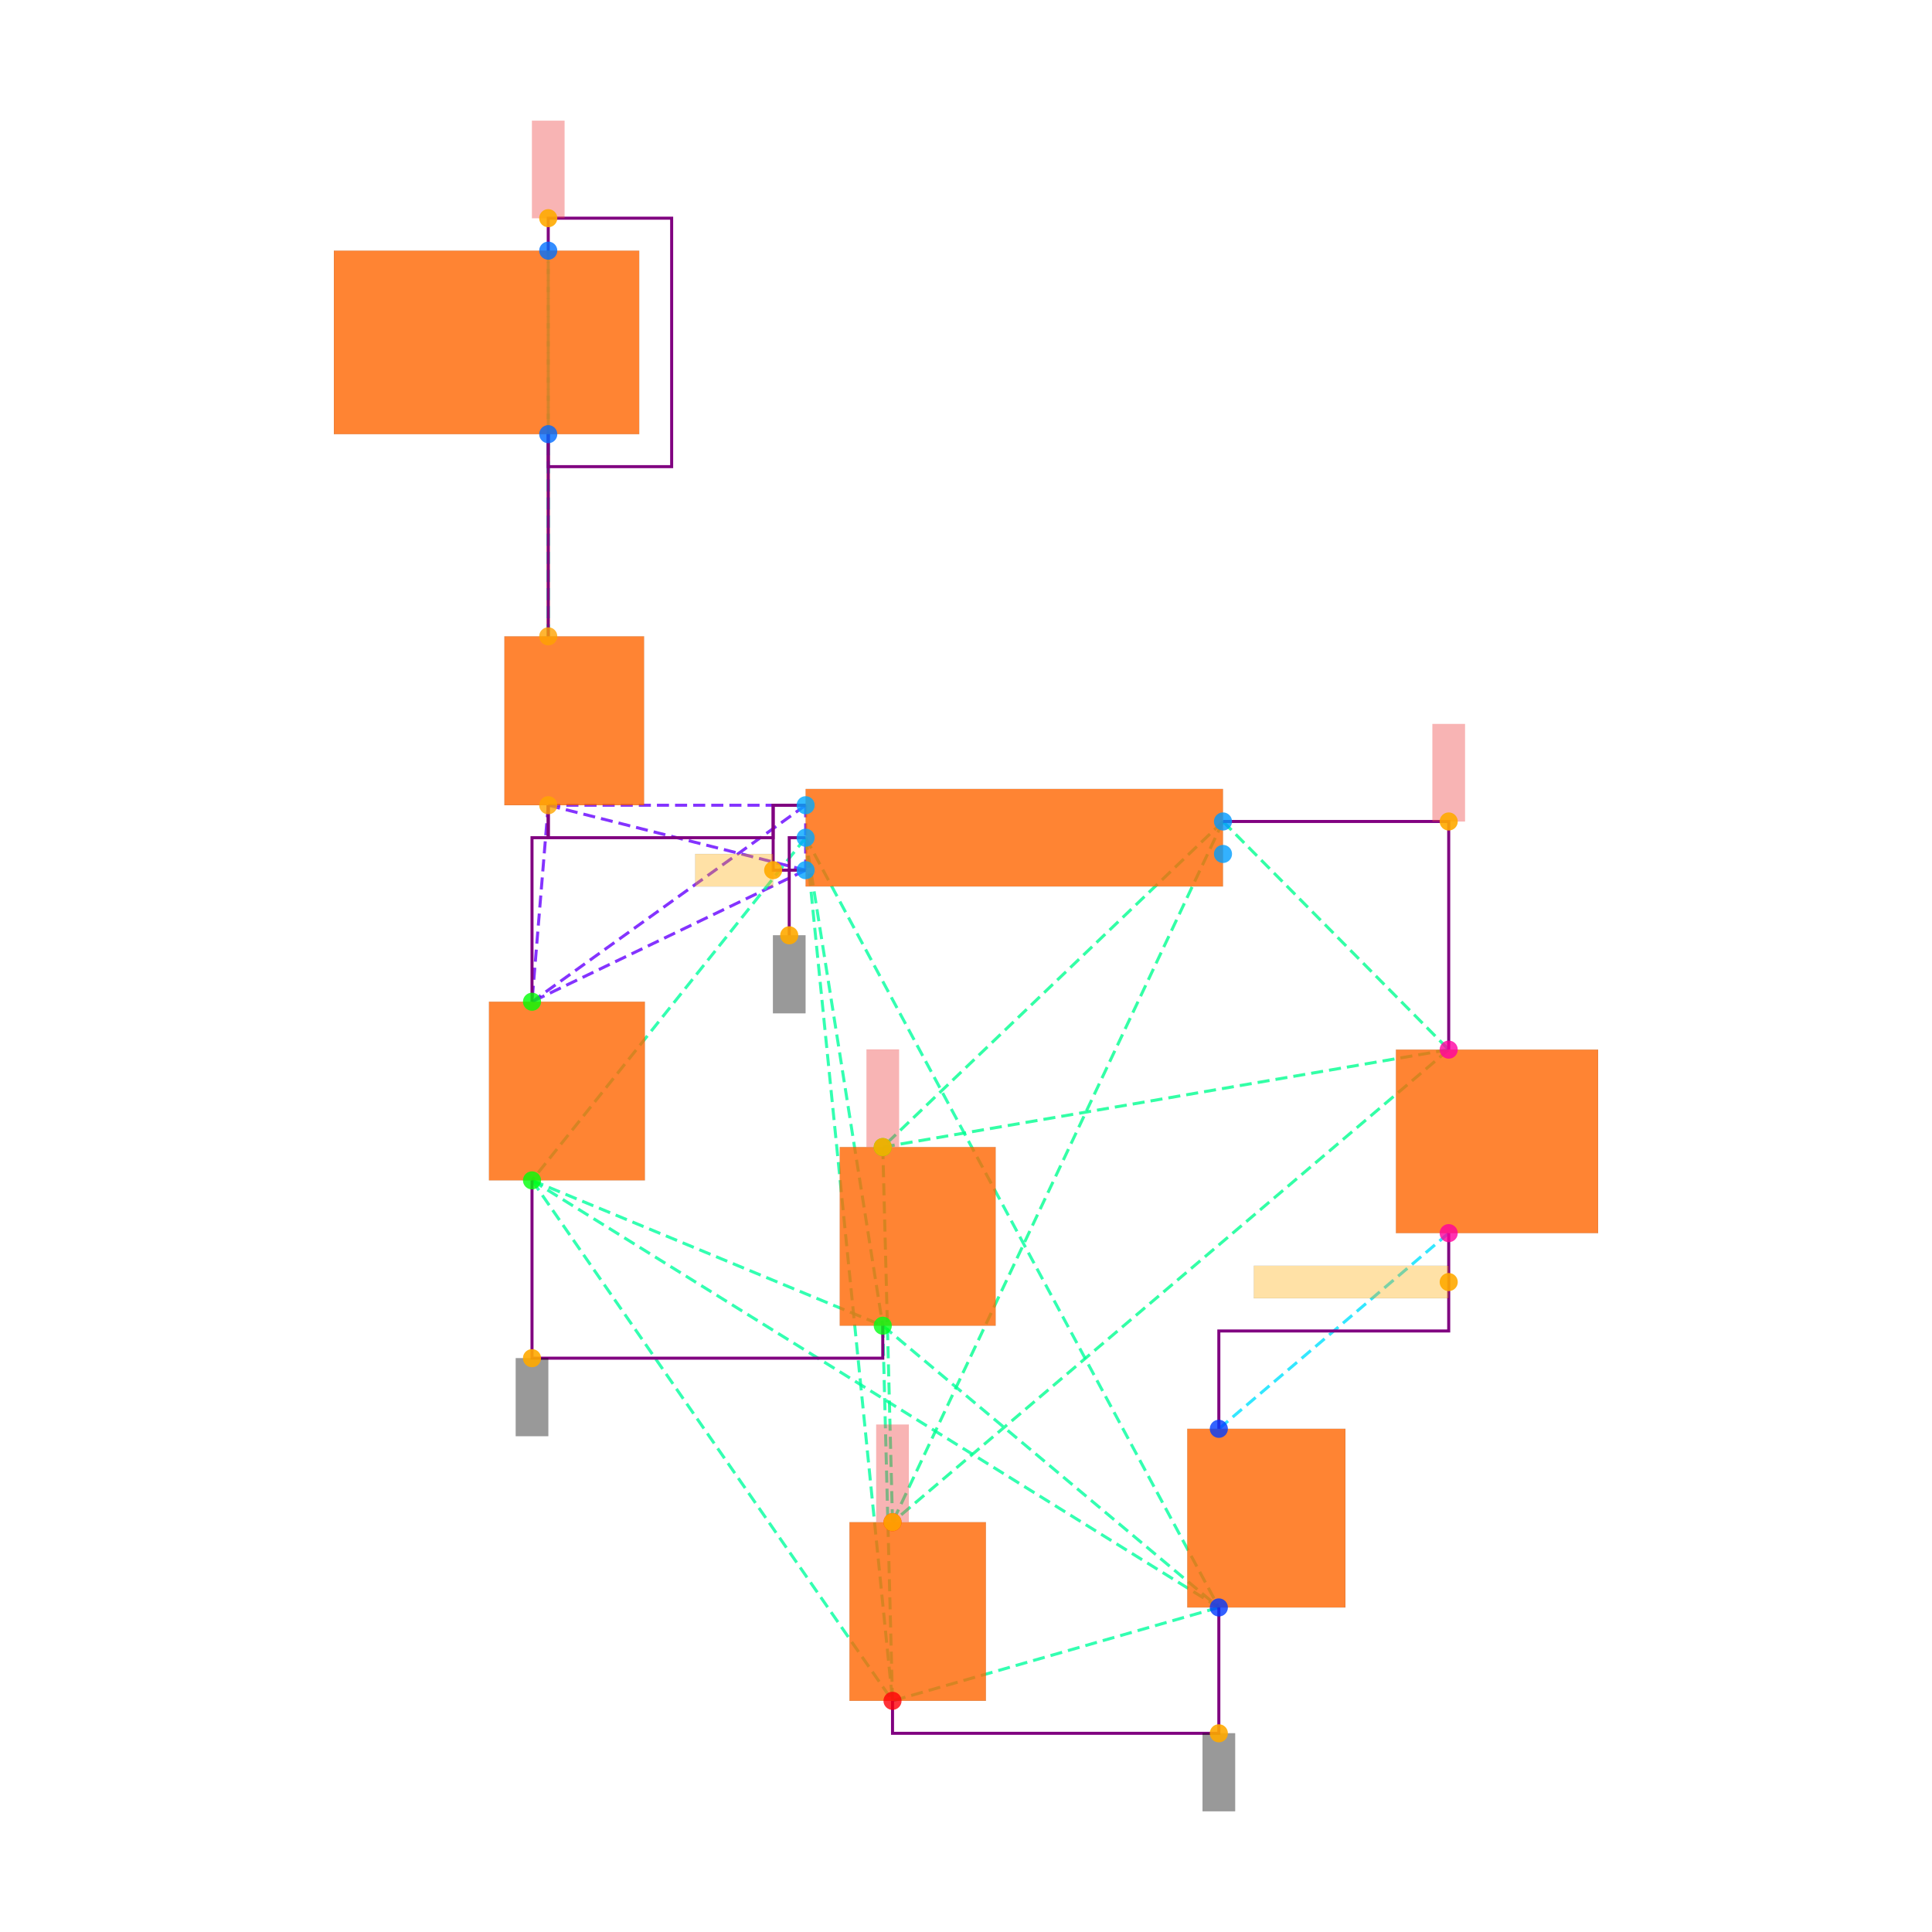
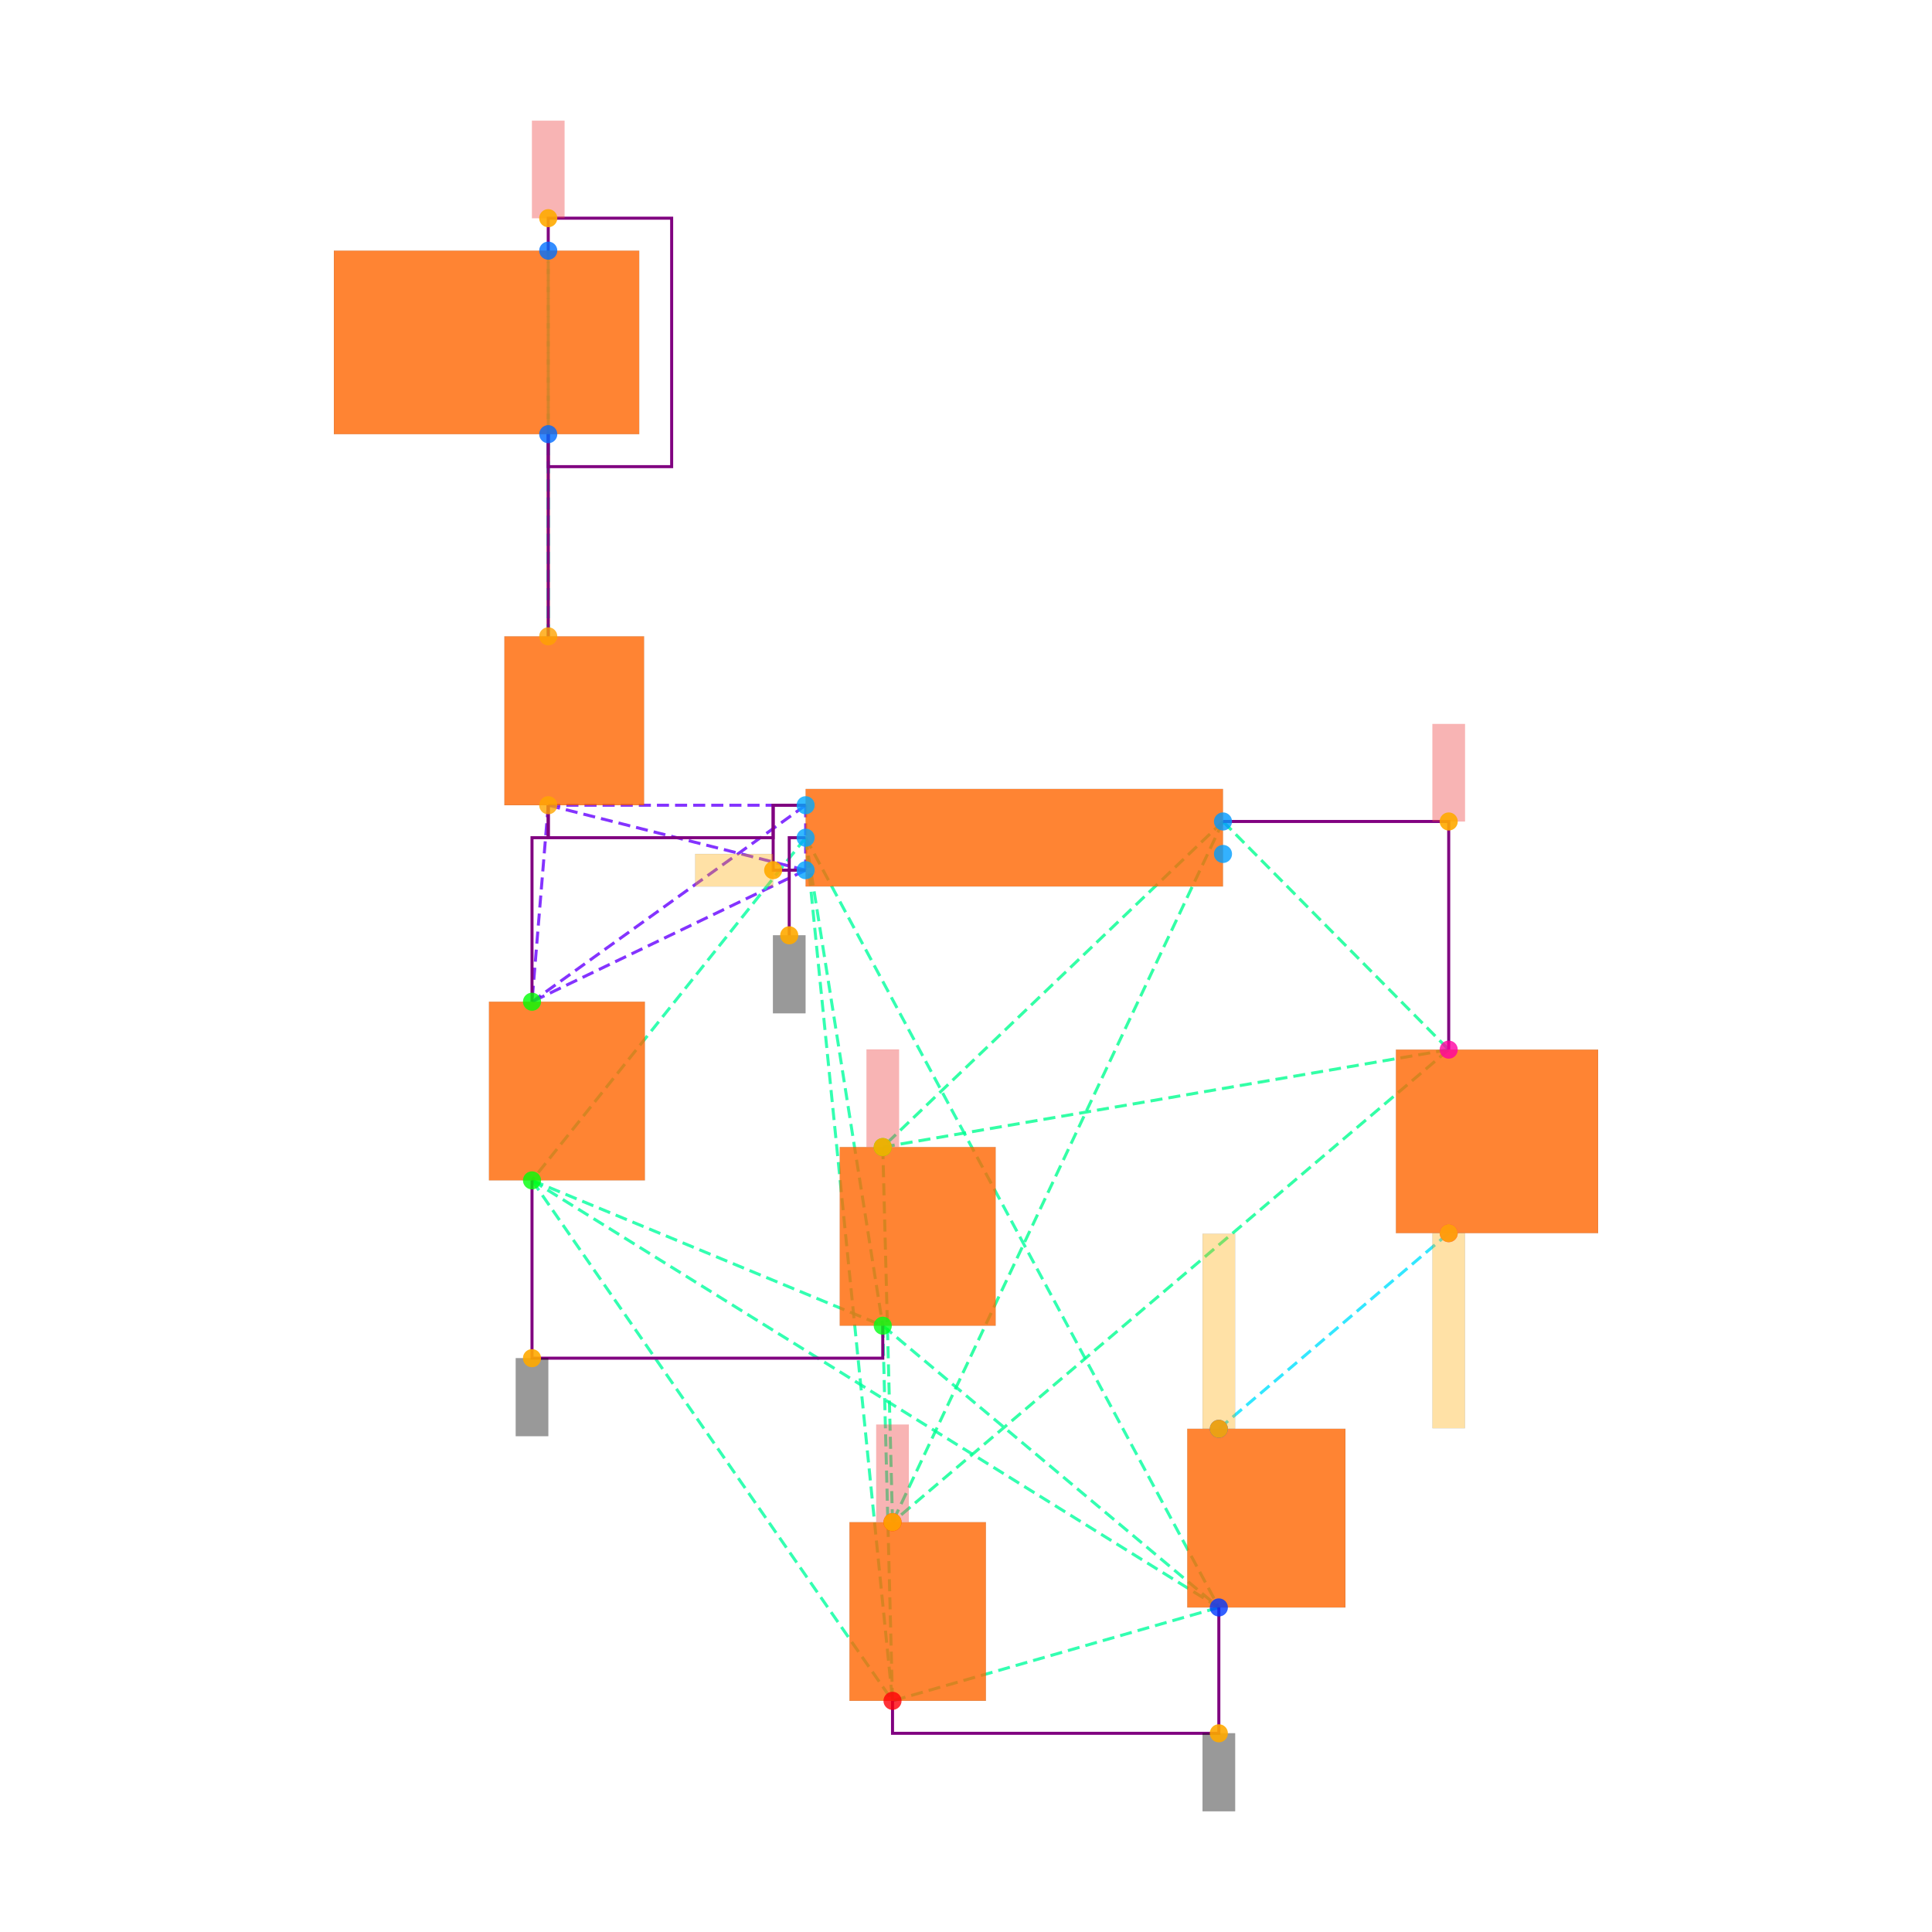
<svg xmlns="http://www.w3.org/2000/svg" width="640" height="640" viewBox="0 0 640 640">
  <rect width="100%" height="100%" fill="white" />
  <g>
    <polyline data-points="-2.87,2.485 -2.87,1.2399999999999998" data-type="line" data-label="" points="181.614,143.823 181.614,210.797" fill="none" stroke="hsl(32, 100%, 50%, 0.8)" stroke-width="1px" />
  </g>
  <g>
    <polyline data-points="-2.87,1.2399999999999998 -2.87,3.6149999999999998" data-type="line" data-label="" points="181.614,210.797 181.614,83.036" fill="none" stroke="hsl(170, 100%, 50%, 0.8)" stroke-width="1px" stroke-dasharray="4 2" />
  </g>
  <g>
    <polyline data-points="-2.87,1.2399999999999998 -2.87,2.485" data-type="line" data-label="" points="181.614,210.797 181.614,143.823" fill="none" stroke="hsl(170, 100%, 50%, 0.8)" stroke-width="1px" stroke-dasharray="4 2" />
  </g>
  <g>
    <polyline data-points="-2.87,3.6149999999999998 -2.87,2.485" data-type="line" data-label="" points="181.614,83.036 181.614,143.823" fill="none" stroke="hsl(170, 100%, 50%, 0.8)" stroke-width="1px" stroke-dasharray="4 2" />
  </g>
  <g>
    <polyline data-points="-2.87,0.19999999999999973 -1.2850000000000001,0.2" data-type="line" data-label="" points="181.614,266.744 266.878,266.744" fill="none" stroke="hsl(264, 100%, 50%, 0.8)" stroke-width="1px" stroke-dasharray="4 2" />
  </g>
  <g>
    <polyline data-points="-2.87,0.19999999999999973 -1.2850000000000001,-0.2" data-type="line" data-label="" points="181.614,266.744 266.878,288.261" fill="none" stroke="hsl(264, 100%, 50%, 0.8)" stroke-width="1px" stroke-dasharray="4 2" />
  </g>
  <g>
    <polyline data-points="-2.87,0.19999999999999973 -2.97,-1.0099999999999998" data-type="line" data-label="" points="181.614,266.744 176.234,331.835" fill="none" stroke="hsl(264, 100%, 50%, 0.8)" stroke-width="1px" stroke-dasharray="4 2" />
  </g>
  <g>
    <polyline data-points="-1.2850000000000001,0.2 -1.2850000000000001,-0.2" data-type="line" data-label="" points="266.878,266.744 266.878,288.261" fill="none" stroke="hsl(264, 100%, 50%, 0.8)" stroke-width="1px" stroke-dasharray="4 2" />
  </g>
  <g>
    <polyline data-points="-1.2850000000000001,0.2 -2.97,-1.0099999999999998" data-type="line" data-label="" points="266.878,266.744 176.234,331.835" fill="none" stroke="hsl(264, 100%, 50%, 0.8)" stroke-width="1px" stroke-dasharray="4 2" />
  </g>
  <g>
    <polyline data-points="-1.2850000000000001,-0.2 -2.97,-1.0099999999999998" data-type="line" data-label="" points="266.878,288.261 176.234,331.835" fill="none" stroke="hsl(264, 100%, 50%, 0.8)" stroke-width="1px" stroke-dasharray="4 2" />
  </g>
  <g>
    <polyline data-points="-1.2850000000000001,0 -2.97,-2.1100000000000003" data-type="line" data-label="" points="266.878,277.502 176.234,391.009" fill="none" stroke="hsl(157, 100%, 50%, 0.8)" stroke-width="1px" stroke-dasharray="4 2" />
  </g>
  <g>
    <polyline data-points="-1.2850000000000001,0 -0.8100000000000003,-3.005000000000001" data-type="line" data-label="" points="266.878,277.502 292.43,439.155" fill="none" stroke="hsl(157, 100%, 50%, 0.8)" stroke-width="1px" stroke-dasharray="4 2" />
  </g>
  <g>
    <polyline data-points="-1.2850000000000001,0 1.2594553499999992,-4.739999999999999" data-type="line" data-label="" points="266.878,277.502 403.756,532.488" fill="none" stroke="hsl(157, 100%, 50%, 0.8)" stroke-width="1px" stroke-dasharray="4 2" />
  </g>
  <g>
    <polyline data-points="-1.2850000000000001,0 -0.75,-5.315" data-type="line" data-label="" points="266.878,277.502 295.658,563.42" fill="none" stroke="hsl(157, 100%, 50%, 0.8)" stroke-width="1px" stroke-dasharray="4 2" />
  </g>
  <g>
    <polyline data-points="-2.97,-2.1100000000000003 -0.8100000000000003,-3.005000000000001" data-type="line" data-label="" points="176.234,391.009 292.43,439.155" fill="none" stroke="hsl(157, 100%, 50%, 0.8)" stroke-width="1px" stroke-dasharray="4 2" />
  </g>
  <g>
    <polyline data-points="-2.97,-2.1100000000000003 1.2594553499999992,-4.739999999999999" data-type="line" data-label="" points="176.234,391.009 403.756,532.488" fill="none" stroke="hsl(157, 100%, 50%, 0.8)" stroke-width="1px" stroke-dasharray="4 2" />
  </g>
  <g>
    <polyline data-points="-2.97,-2.1100000000000003 -0.75,-5.315" data-type="line" data-label="" points="176.234,391.009 295.658,563.42" fill="none" stroke="hsl(157, 100%, 50%, 0.8)" stroke-width="1px" stroke-dasharray="4 2" />
  </g>
  <g>
    <polyline data-points="-0.8100000000000003,-3.005000000000001 1.2594553499999992,-4.739999999999999" data-type="line" data-label="" points="292.43,439.155 403.756,532.488" fill="none" stroke="hsl(157, 100%, 50%, 0.8)" stroke-width="1px" stroke-dasharray="4 2" />
  </g>
  <g>
    <polyline data-points="-0.8100000000000003,-3.005000000000001 -0.75,-5.315" data-type="line" data-label="" points="292.43,439.155 295.658,563.42" fill="none" stroke="hsl(157, 100%, 50%, 0.8)" stroke-width="1px" stroke-dasharray="4 2" />
  </g>
  <g>
    <polyline data-points="1.2594553499999992,-4.739999999999999 -0.75,-5.315" data-type="line" data-label="" points="403.756,532.488 295.658,563.42" fill="none" stroke="hsl(157, 100%, 50%, 0.8)" stroke-width="1px" stroke-dasharray="4 2" />
  </g>
  <g>
    <polyline data-points="1.2850000000000001,0.1 -0.8100000000000003,-1.9050000000000002" data-type="line" data-label="" points="405.13,272.123 292.43,379.981" fill="none" stroke="hsl(154, 100%, 50%, 0.8)" stroke-width="1px" stroke-dasharray="4 2" />
  </g>
  <g>
    <polyline data-points="1.2850000000000001,0.1 2.675,-1.3049999999999997" data-type="line" data-label="" points="405.13,272.123 479.904,347.704" fill="none" stroke="hsl(154, 100%, 50%, 0.8)" stroke-width="1px" stroke-dasharray="4 2" />
  </g>
  <g>
    <polyline data-points="1.2850000000000001,0.1 -0.75,-4.215000000000001" data-type="line" data-label="" points="405.13,272.123 295.658,504.246" fill="none" stroke="hsl(154, 100%, 50%, 0.8)" stroke-width="1px" stroke-dasharray="4 2" />
  </g>
  <g>
    <polyline data-points="-0.8100000000000003,-1.9050000000000002 2.675,-1.3049999999999997" data-type="line" data-label="" points="292.43,379.981 479.904,347.704" fill="none" stroke="hsl(154, 100%, 50%, 0.8)" stroke-width="1px" stroke-dasharray="4 2" />
  </g>
  <g>
    <polyline data-points="-0.8100000000000003,-1.9050000000000002 -0.75,-4.215000000000001" data-type="line" data-label="" points="292.43,379.981 295.658,504.246" fill="none" stroke="hsl(154, 100%, 50%, 0.8)" stroke-width="1px" stroke-dasharray="4 2" />
  </g>
  <g>
    <polyline data-points="2.675,-1.3049999999999997 -0.75,-4.215000000000001" data-type="line" data-label="" points="479.904,347.704 295.658,504.246" fill="none" stroke="hsl(154, 100%, 50%, 0.8)" stroke-width="1px" stroke-dasharray="4 2" />
  </g>
  <g>
    <polyline data-points="2.675,-2.4349999999999996 1.2594553499999992,-3.6399999999999997" data-type="line" data-label="" points="479.904,408.492 403.756,473.314" fill="none" stroke="hsl(187, 100%, 50%, 0.8)" stroke-width="1px" stroke-dasharray="4 2" />
  </g>
  <g>
    <polyline data-points="-2.87,2.485 -2.87,1.2399999999999998" data-type="line" data-label="" points="181.614,143.823 181.614,210.797" fill="none" stroke="purple" stroke-width="1px" />
  </g>
  <g>
    <polyline data-points="-2.87,3.6149999999999998 -2.87,3.815 -2.1099999999999994,3.815 -2.1099999999999994,2.2849999999999997 -2.87,2.2849999999999997 -2.87,2.485" data-type="line" data-label="" points="181.614,83.036 181.614,72.277 222.498,72.277 222.498,154.582 181.614,154.582 181.614,143.823" fill="none" stroke="purple" stroke-width="1px" />
  </g>
  <g>
    <polyline data-points="-2.87,0.19999999999999973 -2.87,-2.220446049250313e-16 -2.97,-2.220446049250313e-16 -2.97,-1.0099999999999998" data-type="line" data-label="" points="181.614,266.744 181.614,277.502 176.234,277.502 176.234,331.835" fill="none" stroke="purple" stroke-width="1px" />
  </g>
  <g>
    <polyline data-points="-2.97,-2.1100000000000003 -2.97,-3.205000000000001 -0.81,-3.205000000000001 -0.81,-3.005000000000001" data-type="line" data-label="" points="176.234,391.009 176.234,449.914 292.43,449.914 292.43,439.155" fill="none" stroke="purple" stroke-width="1px" />
  </g>
  <g>
    <polyline data-points="1.2594553499999988,-4.739999999999999 1.2594553499999988,-5.515000000000001 -0.75,-5.515000000000001 -0.75,-5.315" data-type="line" data-label="" points="403.756,532.488 403.756,574.179 295.658,574.179 295.658,563.42" fill="none" stroke="purple" stroke-width="1px" />
  </g>
  <g>
    <polyline data-points="1.2850000000000001,0.1 2.675,0.1 2.675,-1.3049999999999997" data-type="line" data-label="" points="405.13,272.123 479.904,272.123 479.904,347.704" fill="none" stroke="purple" stroke-width="1px" />
  </g>
  <g>
-     <polyline data-points="2.6749999999999994,-2.4349999999999996 2.6749999999999994,-3.0374999999999996 1.2594553499999992,-3.0374999999999996 1.2594553499999992,-3.6399999999999997" data-type="line" data-label="" points="479.904,408.492 479.904,440.903 403.756,440.903 403.756,473.314" fill="none" stroke="purple" stroke-width="1px" />
-   </g>
-   <g>
-     <polyline data-points="-1.2850000000000001,0.20000000000000018 -1.485,0.20000000000000018 -1.485,-4.440892098500626e-16 -2.87,-4.440892098500626e-16 -2.87,0.19999999999999973" data-type="line" data-label="" points="266.878,266.744 256.119,266.744 256.119,277.502 181.614,277.502 181.614,266.744" fill="none" stroke="purple" stroke-width="1px" />
+     <polyline data-points="-1.2850000000000001,0.20000000000000018 -1.485,0.2 -1.485,-4.440892098500626e-16 -2.87,-4.440892098500626e-16 -2.87,0.19999999999999973" data-type="line" data-label="" points="266.878,266.744 256.119,266.744 256.119,277.502 181.614,277.502 181.614,266.744" fill="none" stroke="purple" stroke-width="1px" />
  </g>
  <g>
    <polyline data-points="-1.2850000000000001,-0.2 -1.485,-0.2 -1.485,0.2 -1.2850000000000001,0.2" data-type="line" data-label="" points="266.878,288.261 256.119,288.261 256.119,266.744 266.878,266.744" fill="none" stroke="purple" stroke-width="1px" />
  </g>
  <g>
    <polyline data-points="-1.2850000000000001,0 -1.3860000000000001,0 -1.3860000000000001,-0.601" data-type="line" data-label="" points="266.878,277.502 261.445,277.502 261.445,309.833" fill="none" stroke="purple" stroke-width="1px" />
  </g>
  <g>
    <rect data-type="rect" data-label="schematic_component_0" data-x="-2.71" data-y="0.7199999999999998" x="167.089" y="210.797" width="46.263" height="55.946" fill="hsl(24, 100%, 50%, 0.8)" stroke="black" stroke-width="0.019" />
  </g>
  <g>
    <rect data-type="rect" data-label="schematic_component_1" data-x="-3.25" data-y="3.05" x="110.605" y="83.036" width="101.134" height="60.788" fill="hsl(24, 100%, 50%, 0.8)" stroke="black" stroke-width="0.019" />
  </g>
  <g>
    <rect data-type="rect" data-label="schematic_component_2" data-x="0" data-y="0" x="266.878" y="261.364" width="138.252" height="32.277" fill="hsl(24, 100%, 50%, 0.8)" stroke="black" stroke-width="0.019" />
  </g>
  <g>
    <rect data-type="rect" data-label="schematic_component_3" data-x="-2.755" data-y="-1.56" x="161.979" y="331.835" width="51.643" height="59.174" fill="hsl(24, 100%, 50%, 0.8)" stroke="black" stroke-width="0.019" />
  </g>
  <g>
    <rect data-type="rect" data-label="schematic_component_4" data-x="-0.5950000000000002" data-y="-2.4550000000000005" x="278.175" y="379.981" width="51.643" height="59.174" fill="hsl(24, 100%, 50%, 0.8)" stroke="black" stroke-width="0.019" />
  </g>
  <g>
    <rect data-type="rect" data-label="schematic_component_5" data-x="2.9724999999999997" data-y="-1.8699999999999997" x="462.421" y="347.704" width="66.974" height="60.788" fill="hsl(24, 100%, 50%, 0.8)" stroke="black" stroke-width="0.019" />
  </g>
  <g>
    <rect data-type="rect" data-label="schematic_component_6" data-x="1.5519553499999992" data-y="-4.1899999999999995" x="393.295" y="473.314" width="52.391" height="59.174" fill="hsl(24, 100%, 50%, 0.8)" stroke="black" stroke-width="0.019" />
  </g>
  <g>
    <rect data-type="rect" data-label="schematic_component_7" data-x="-0.5950000000000001" data-y="-4.765000000000001" x="281.402" y="504.246" width="45.187" height="59.174" fill="hsl(24, 100%, 50%, 0.8)" stroke="black" stroke-width="0.019" />
  </g>
  <g>
    <rect data-type="rect" data-label="netId: VBUS globalConnNetId: connectivity_net0" data-x="-2.87" data-y="4.115" x="176.234" y="40" width="10.759" height="32.277" fill="#ef444466" stroke="#ef4444" stroke-width="0.019" />
  </g>
  <g>
    <rect data-type="rect" data-label="netId: RAW globalConnNetId: connectivity_net1" data-x="-1.725" data-y="-0.2" x="230.298" y="282.882" width="25.821" height="10.759" fill="hsl(40, 100%, 50%, 0.35)" stroke="black" stroke-width="0.019" />
  </g>
  <g>
    <rect data-type="rect" data-label="netId: GND globalConnNetId: connectivity_net2" data-x="-1.3860000000000001" data-y="-0.841" x="256.065" y="309.833" width="10.759" height="25.821" fill="#00000066" stroke="#000000" stroke-width="0.019" />
  </g>
  <g>
    <rect data-type="rect" data-label="netId: GND globalConnNetId: connectivity_net2" data-x="-2.97" data-y="-3.445000000000001" x="170.855" y="449.914" width="10.759" height="25.821" fill="#00000066" stroke="#000000" stroke-width="0.019" />
  </g>
  <g>
    <rect data-type="rect" data-label="netId: GND globalConnNetId: connectivity_net2" data-x="1.2594553499999988" data-y="-5.755000000000001" x="398.376" y="574.179" width="10.759" height="25.821" fill="#00000066" stroke="#000000" stroke-width="0.019" />
  </g>
  <g>
    <rect data-type="rect" data-label="netId: V3V3 globalConnNetId: connectivity_net3" data-x="2.675" data-y="0.4" x="474.524" y="239.846" width="10.759" height="32.277" fill="#ef444466" stroke="#ef4444" stroke-width="0.019" />
  </g>
  <g>
    <rect data-type="rect" data-label="netId: V3V3 globalConnNetId: connectivity_net3" data-x="-0.8100000000000003" data-y="-1.6040000000000003" x="287.051" y="347.65" width="10.759" height="32.277" fill="#ef444466" stroke="#ef4444" stroke-width="0.019" />
  </g>
  <g>
    <rect data-type="rect" data-label="netId: V3V3 globalConnNetId: connectivity_net3" data-x="-0.75" data-y="-3.914000000000001" x="290.279" y="471.915" width="10.759" height="32.277" fill="#ef444466" stroke="#ef4444" stroke-width="0.019" />
  </g>
  <g>
-     <rect data-type="rect" data-label="netId: PWR_LED_K globalConnNetId: connectivity_net4" data-x="2.0749999999999993" data-y="-2.7362499999999996" x="415.351" y="419.318" width="64.553" height="10.759" fill="hsl(40, 100%, 50%, 0.35)" stroke="black" stroke-width="0.019" />
+     <rect data-type="rect" data-label="netId: PWR_LED_K globalConnNetId: connectivity_net4" data-x="2.675" data-y="-3.0359999999999996" x="474.524" y="408.546" width="10.759" height="64.553" fill="hsl(40, 100%, 50%, 0.35)" stroke="black" stroke-width="0.019" />
+   </g>
+   <g>
+     <rect data-type="rect" data-label="netId: PWR_LED_K globalConnNetId: connectivity_net4" data-x="1.2594553499999992" data-y="-3.0389999999999997" x="398.376" y="408.707" width="10.759" height="64.553" fill="hsl(40, 100%, 50%, 0.35)" stroke="black" stroke-width="0.019" />
  </g>
  <g>
    <circle data-type="point" data-label="DPROT.1 y+" data-x="-2.87" data-y="1.2399999999999998" cx="181.614" cy="210.797" r="3" fill="hsl(38, 100%, 50%, 0.8)" />
  </g>
  <g>
    <circle data-type="point" data-label="DPROT.2 y-" data-x="-2.87" data-y="0.19999999999999973" cx="181.614" cy="266.744" r="3" fill="hsl(39, 100%, 50%, 0.8)" />
  </g>
  <g>
    <circle data-type="point" data-label="F1.1 y+" data-x="-2.87" data-y="3.6149999999999998" cx="181.614" cy="83.036" r="3" fill="hsl(214, 100%, 50%, 0.8)" />
  </g>
  <g>
    <circle data-type="point" data-label="F1.2 y-" data-x="-2.87" data-y="2.485" cx="181.614" cy="143.823" r="3" fill="hsl(215, 100%, 50%, 0.8)" />
  </g>
  <g>
    <circle data-type="point" data-label="U2.1 x-" data-x="-1.2850000000000001" data-y="0.2" cx="266.878" cy="266.744" r="3" fill="hsl(200, 100%, 50%, 0.8)" />
  </g>
  <g>
    <circle data-type="point" data-label="U2.2 x-" data-x="-1.2850000000000001" data-y="0" cx="266.878" cy="277.502" r="3" fill="hsl(201, 100%, 50%, 0.8)" />
  </g>
  <g>
    <circle data-type="point" data-label="U2.3 x-" data-x="-1.2850000000000001" data-y="-0.2" cx="266.878" cy="288.261" r="3" fill="hsl(202, 100%, 50%, 0.8)" />
  </g>
  <g>
    <circle data-type="point" data-label="U2.4 x+" data-x="1.2850000000000001" data-y="-0.1" cx="405.13" cy="282.882" r="3" fill="hsl(203, 100%, 50%, 0.8)" />
  </g>
  <g>
    <circle data-type="point" data-label="U2.5 x+" data-x="1.2850000000000001" data-y="0.1" cx="405.13" cy="272.123" r="3" fill="hsl(204, 100%, 50%, 0.8)" />
  </g>
  <g>
    <circle data-type="point" data-label="C1.1 y+" data-x="-2.97" data-y="-1.0099999999999998" cx="176.234" cy="331.835" r="3" fill="hsl(121, 100%, 50%, 0.8)" />
  </g>
  <g>
    <circle data-type="point" data-label="C1.2 y-" data-x="-2.97" data-y="-2.1100000000000003" cx="176.234" cy="391.009" r="3" fill="hsl(122, 100%, 50%, 0.8)" />
  </g>
  <g>
    <circle data-type="point" data-label="C4.1 y+" data-x="-0.8100000000000003" data-y="-1.9050000000000002" cx="292.43" cy="379.981" r="3" fill="hsl(124, 100%, 50%, 0.8)" />
  </g>
  <g>
    <circle data-type="point" data-label="C4.2 y-" data-x="-0.8100000000000003" data-y="-3.005000000000001" cx="292.43" cy="439.155" r="3" fill="hsl(125, 100%, 50%, 0.8)" />
  </g>
  <g>
    <circle data-type="point" data-label="DPWR.1 y+" data-x="2.675" data-y="-1.3049999999999997" cx="479.904" cy="347.704" r="3" fill="hsl(322, 100%, 50%, 0.8)" />
  </g>
  <g>
    <circle data-type="point" data-label="DPWR.2 y-" data-x="2.675" data-y="-2.4349999999999996" cx="479.904" cy="408.492" r="3" fill="hsl(323, 100%, 50%, 0.8)" />
  </g>
  <g>
    <circle data-type="point" data-label="R1.1 y+" data-x="1.2594553499999992" data-y="-3.6399999999999997" cx="403.756" cy="473.314" r="3" fill="hsl(226, 100%, 50%, 0.8)" />
  </g>
  <g>
    <circle data-type="point" data-label="R1.2 y-" data-x="1.2594553499999992" data-y="-4.739999999999999" cx="403.756" cy="532.488" r="3" fill="hsl(227, 100%, 50%, 0.8)" />
  </g>
  <g>
    <circle data-type="point" data-label="C18.1 y+" data-x="-0.75" data-y="-4.215000000000001" cx="295.658" cy="504.246" r="3" fill="hsl(357, 100%, 50%, 0.8)" />
  </g>
  <g>
    <circle data-type="point" data-label="C18.2 y-" data-x="-0.75" data-y="-5.315" cx="295.658" cy="563.42" r="3" fill="hsl(358, 100%, 50%, 0.8)" />
  </g>
  <g>
    <circle data-type="point" data-label="anchorPoint orientation: y+" data-x="-2.87" data-y="3.815" cx="181.614" cy="72.277" r="3" fill="hsl(40, 100%, 50%, 0.9)" />
  </g>
  <g>
    <circle data-type="point" data-label="anchorPoint orientation: x-" data-x="-1.485" data-y="-0.2" cx="256.119" cy="288.261" r="3" fill="hsl(40, 100%, 50%, 0.9)" />
  </g>
  <g>
    <circle data-type="point" data-label="anchorPoint orientation: y-" data-x="-1.3860000000000001" data-y="-0.601" cx="261.445" cy="309.833" r="3" fill="hsl(40, 100%, 50%, 0.9)" />
  </g>
  <g>
    <circle data-type="point" data-label="anchorPoint orientation: y-" data-x="-2.97" data-y="-3.205000000000001" cx="176.234" cy="449.914" r="3" fill="hsl(40, 100%, 50%, 0.9)" />
  </g>
  <g>
    <circle data-type="point" data-label="anchorPoint orientation: y-" data-x="1.2594553499999988" data-y="-5.515000000000001" cx="403.756" cy="574.179" r="3" fill="hsl(40, 100%, 50%, 0.9)" />
  </g>
  <g>
    <circle data-type="point" data-label="anchorPoint orientation: y+" data-x="2.675" data-y="0.1" cx="479.904" cy="272.123" r="3" fill="hsl(40, 100%, 50%, 0.9)" />
  </g>
  <g>
    <circle data-type="point" data-label="anchorPoint orientation: y+" data-x="-0.8100000000000003" data-y="-1.9050000000000002" cx="292.43" cy="379.981" r="3" fill="hsl(40, 100%, 50%, 0.9)" />
  </g>
  <g>
    <circle data-type="point" data-label="anchorPoint orientation: y+" data-x="-0.75" data-y="-4.215000000000001" cx="295.658" cy="504.246" r="3" fill="hsl(40, 100%, 50%, 0.9)" />
  </g>
  <g>
-     <circle data-type="point" data-label="anchorPoint orientation: x-" data-x="2.6749999999999994" data-y="-2.7362499999999996" cx="479.904" cy="424.697" r="3" fill="hsl(40, 100%, 50%, 0.9)" />
+     <circle data-type="point" data-label="anchorPoint orientation: y-" data-x="2.675" data-y="-2.4349999999999996" cx="479.904" cy="408.492" r="3" fill="hsl(40, 100%, 50%, 0.9)" />
+   </g>
+   <g>
+     <circle data-type="point" data-label="anchorPoint orientation: y+" data-x="1.2594553499999992" data-y="-3.6399999999999997" cx="403.756" cy="473.314" r="3" fill="hsl(40, 100%, 50%, 0.9)" />
  </g>
  <g id="crosshair" style="display: none">
    <line id="crosshair-h" y1="0" y2="640" stroke="#666" stroke-width="0.5" />
    <line id="crosshair-v" x1="0" x2="640" stroke="#666" stroke-width="0.5" />
    <text id="coordinates" font-family="monospace" font-size="12" fill="#666" />
  </g>
</svg>
